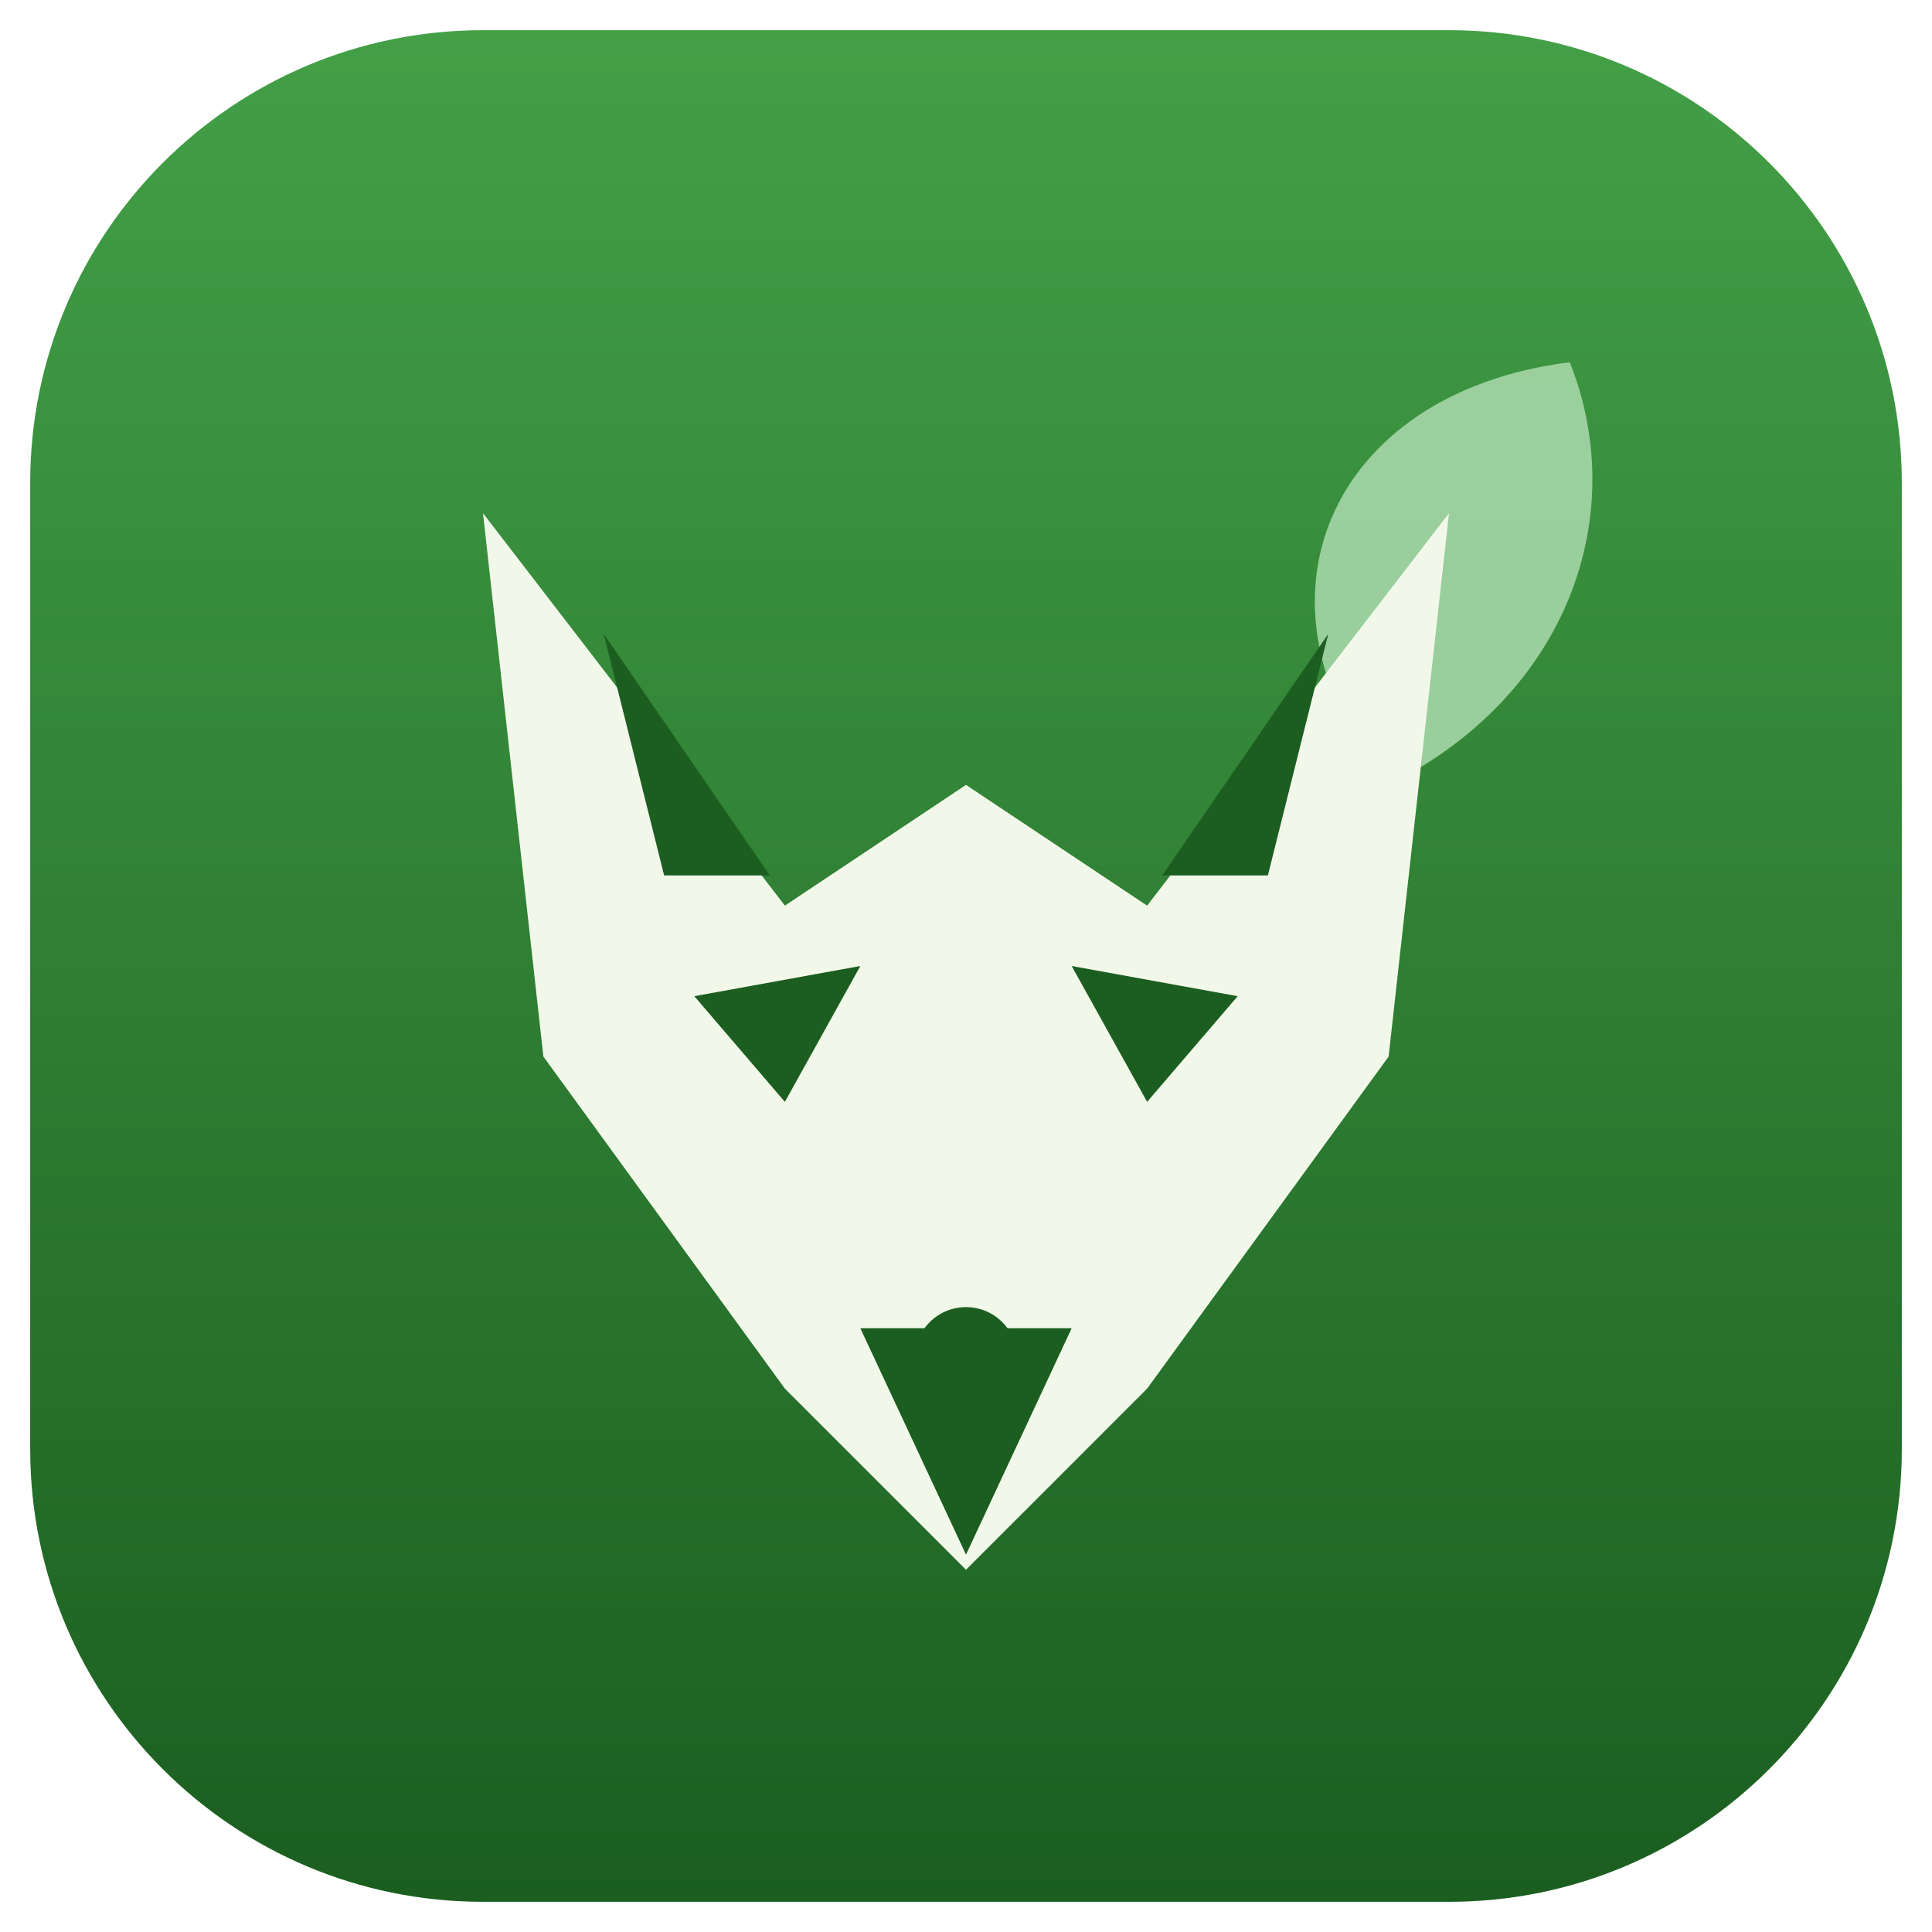
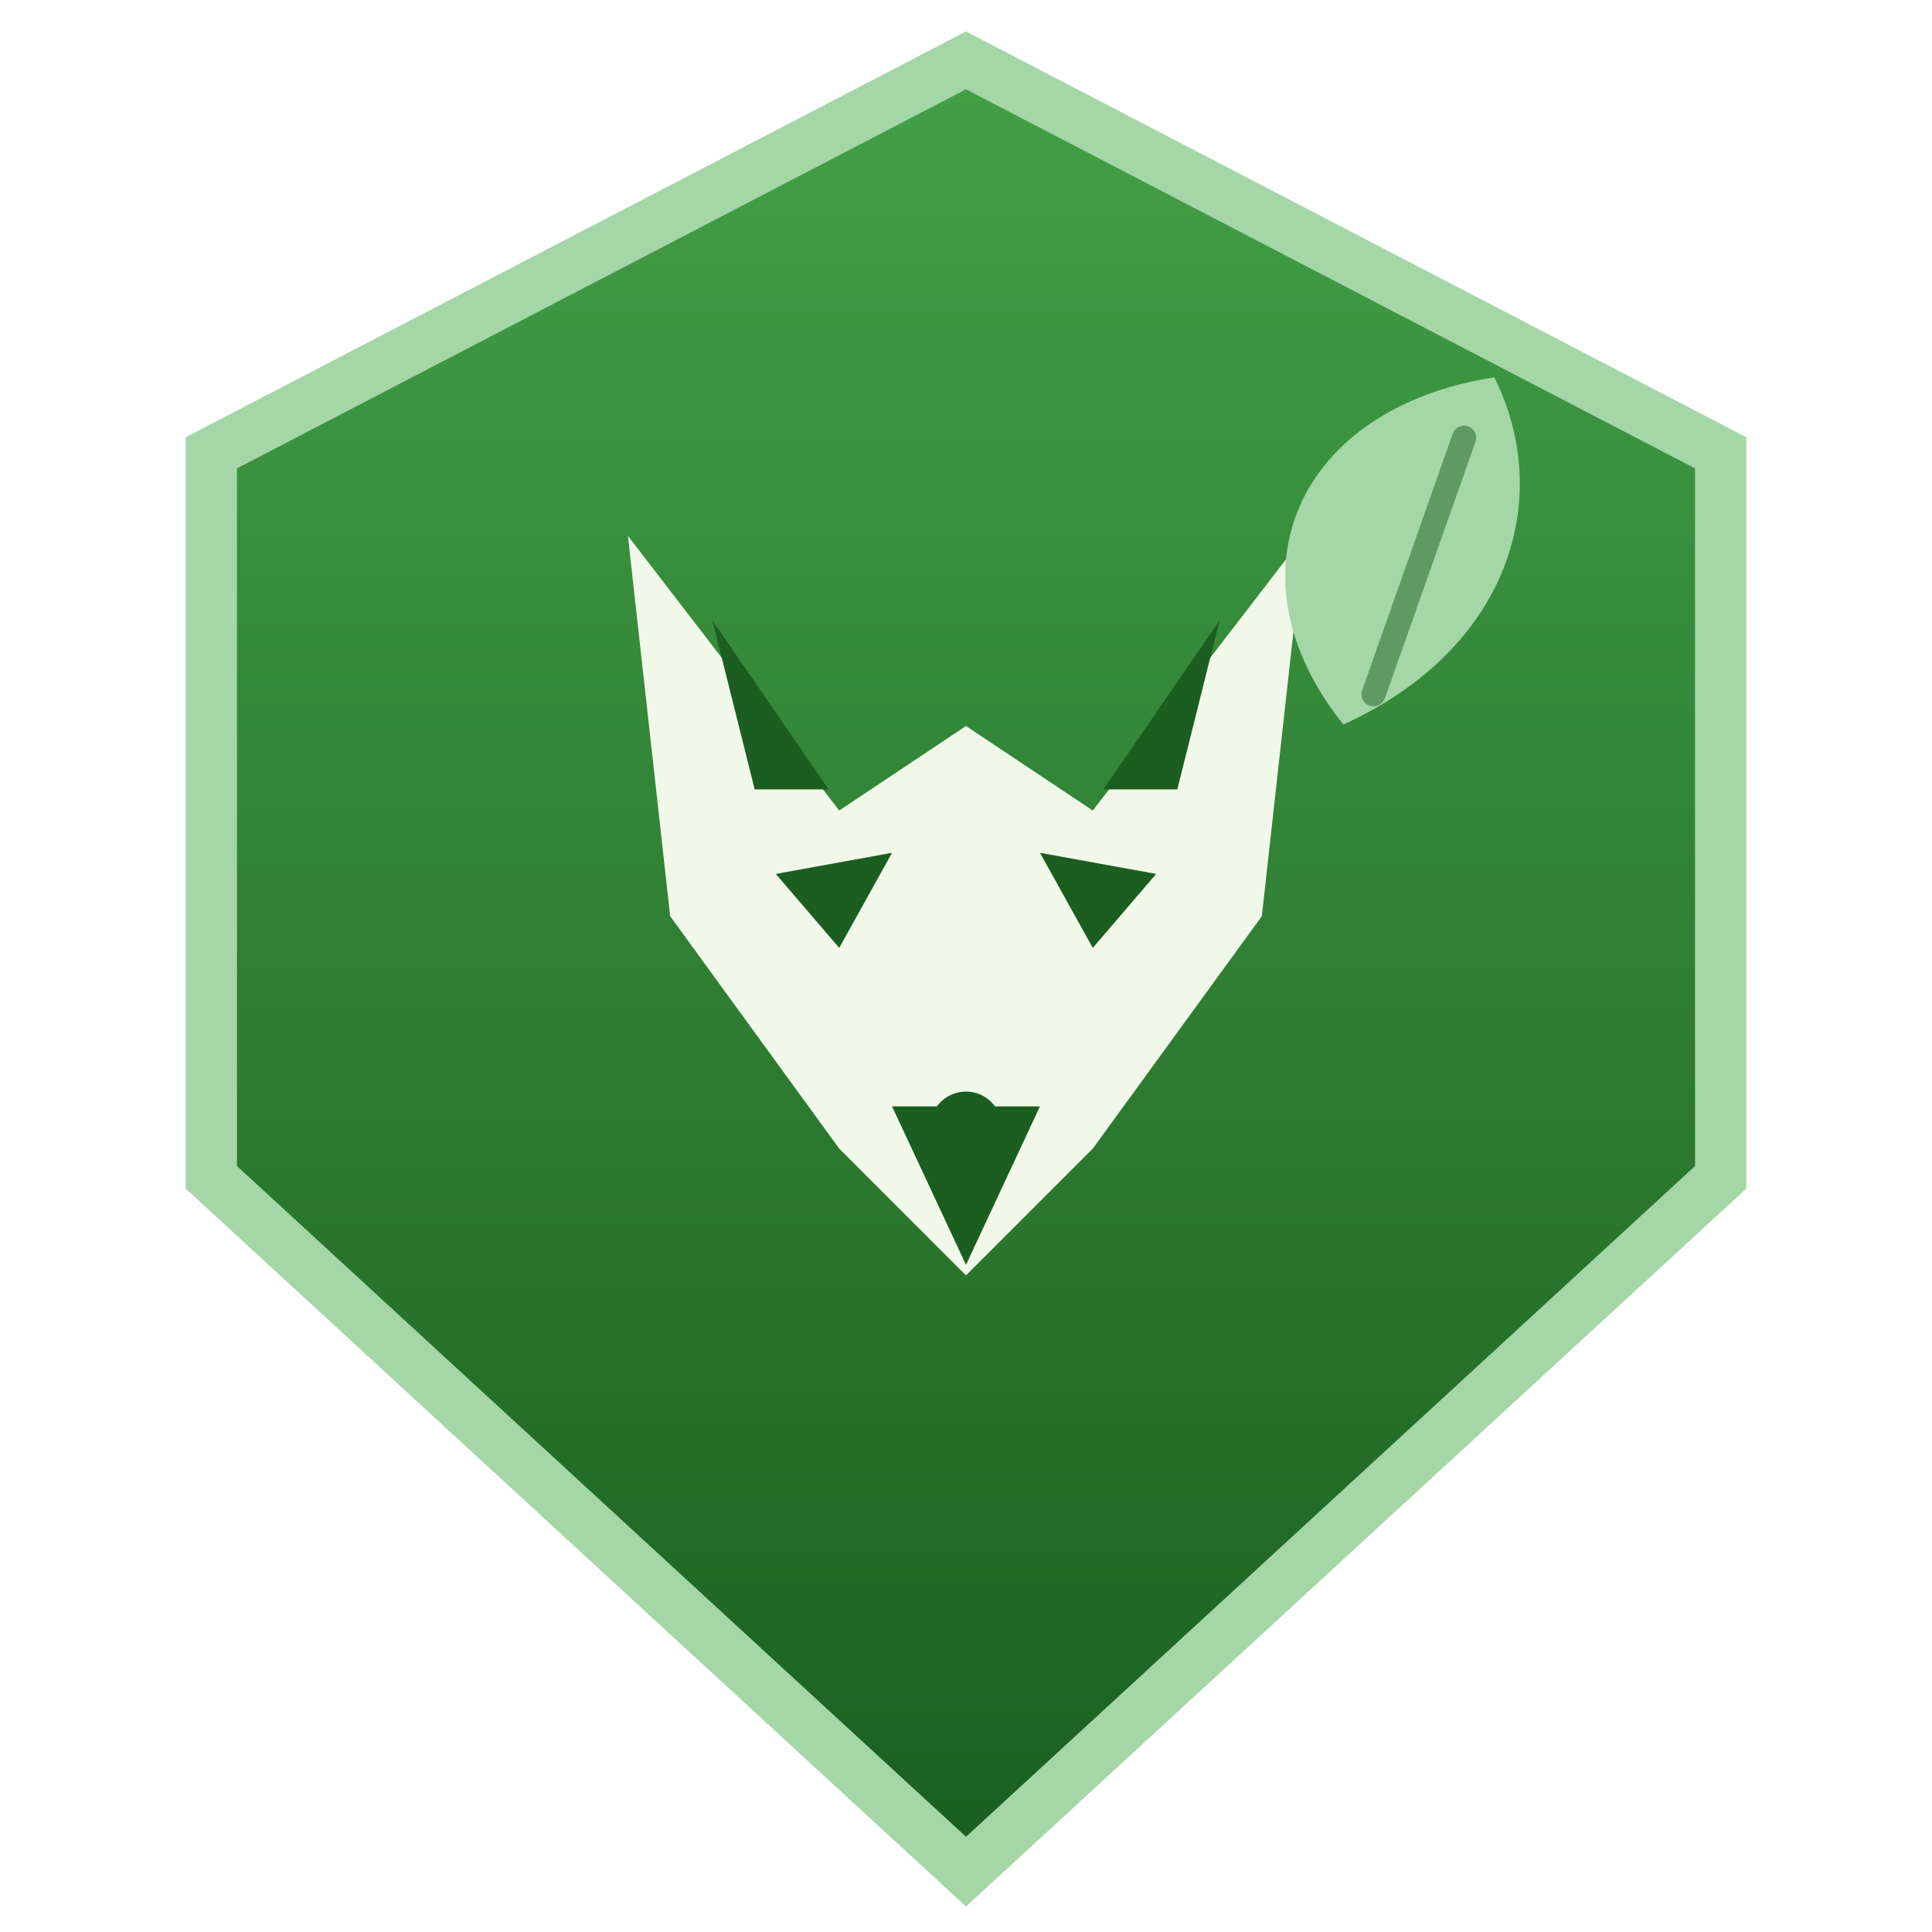
<svg xmlns="http://www.w3.org/2000/svg" viewBox="0 0 128 128" width="128" height="128" role="img" aria-label="EcoWulf">
  <defs>
    <linearGradient id="ecowulfBg" x1="0" y1="0" x2="0" y2="1">
      <stop offset="0" stop-color="#43a047" />
      <stop offset="1" stop-color="#1b5e20" />
    </linearGradient>
  </defs>
-   <rect x="2" y="2" width="124" height="124" rx="30" fill="url(#ecowulfBg)" />
-   <path d="M104 24 C88 26 82 40 92 52 C104 46 108 34 104 24 Z" fill="#a5d6a7" opacity="0.9" />
-   <polygon points="32,34 52,60 64,52 76,60 96,34 92,70 76,92 64,104 52,92 36,70" fill="#f1f8e9" />
-   <polygon points="40,42 51,58 44,58" fill="#1b5e20" />
-   <polygon points="88,42 77,58 84,58" fill="#1b5e20" />
-   <polygon points="46,66 57,64 52,73" fill="#1b5e20" />
-   <polygon points="82,66 71,64 76,73" fill="#1b5e20" />
-   <polygon points="57,88 71,88 64,103" fill="#1b5e20" />
-   <circle cx="64" cy="90" r="3.4" fill="#1b5e20" />
+   <polygon points="64,4 114,30 114,78 64,124 14,78 14,30" fill="url(#ecowulfBg)" />
+   <polygon points="64,4 114,30 114,78 64,124 14,78 14,30" fill="none" stroke="#a5d6a7" stroke-width="3.4" />
+   <g transform="translate(64,60) scale(0.7) translate(-64,-69)">
+     <polygon points="32,34 52,60 64,52 76,60 96,34 92,70 76,92 64,104 52,92 36,70" fill="#f1f8e9" />
+     <polygon points="40,42 51,58 44,58" fill="#1b5e20" />
+     <polygon points="88,42 77,58 84,58" fill="#1b5e20" />
+     <polygon points="46,66 57,64 52,73" fill="#1b5e20" />
+     <polygon points="82,66 71,64 76,73" fill="#1b5e20" />
+     <polygon points="57,88 71,88 64,103" fill="#1b5e20" />
+     <circle cx="64" cy="90" r="3.4" fill="#1b5e20" />
+   </g>
+   <path d="M99 25 C86 27 81 38 89 48 C100 43 103 33 99 25 Z" fill="#a5d6a7" />
+   <path d="M91 46 L97 29" stroke="#1b5e20" stroke-width="1.6" stroke-linecap="round" fill="none" opacity=".5" />
</svg>
